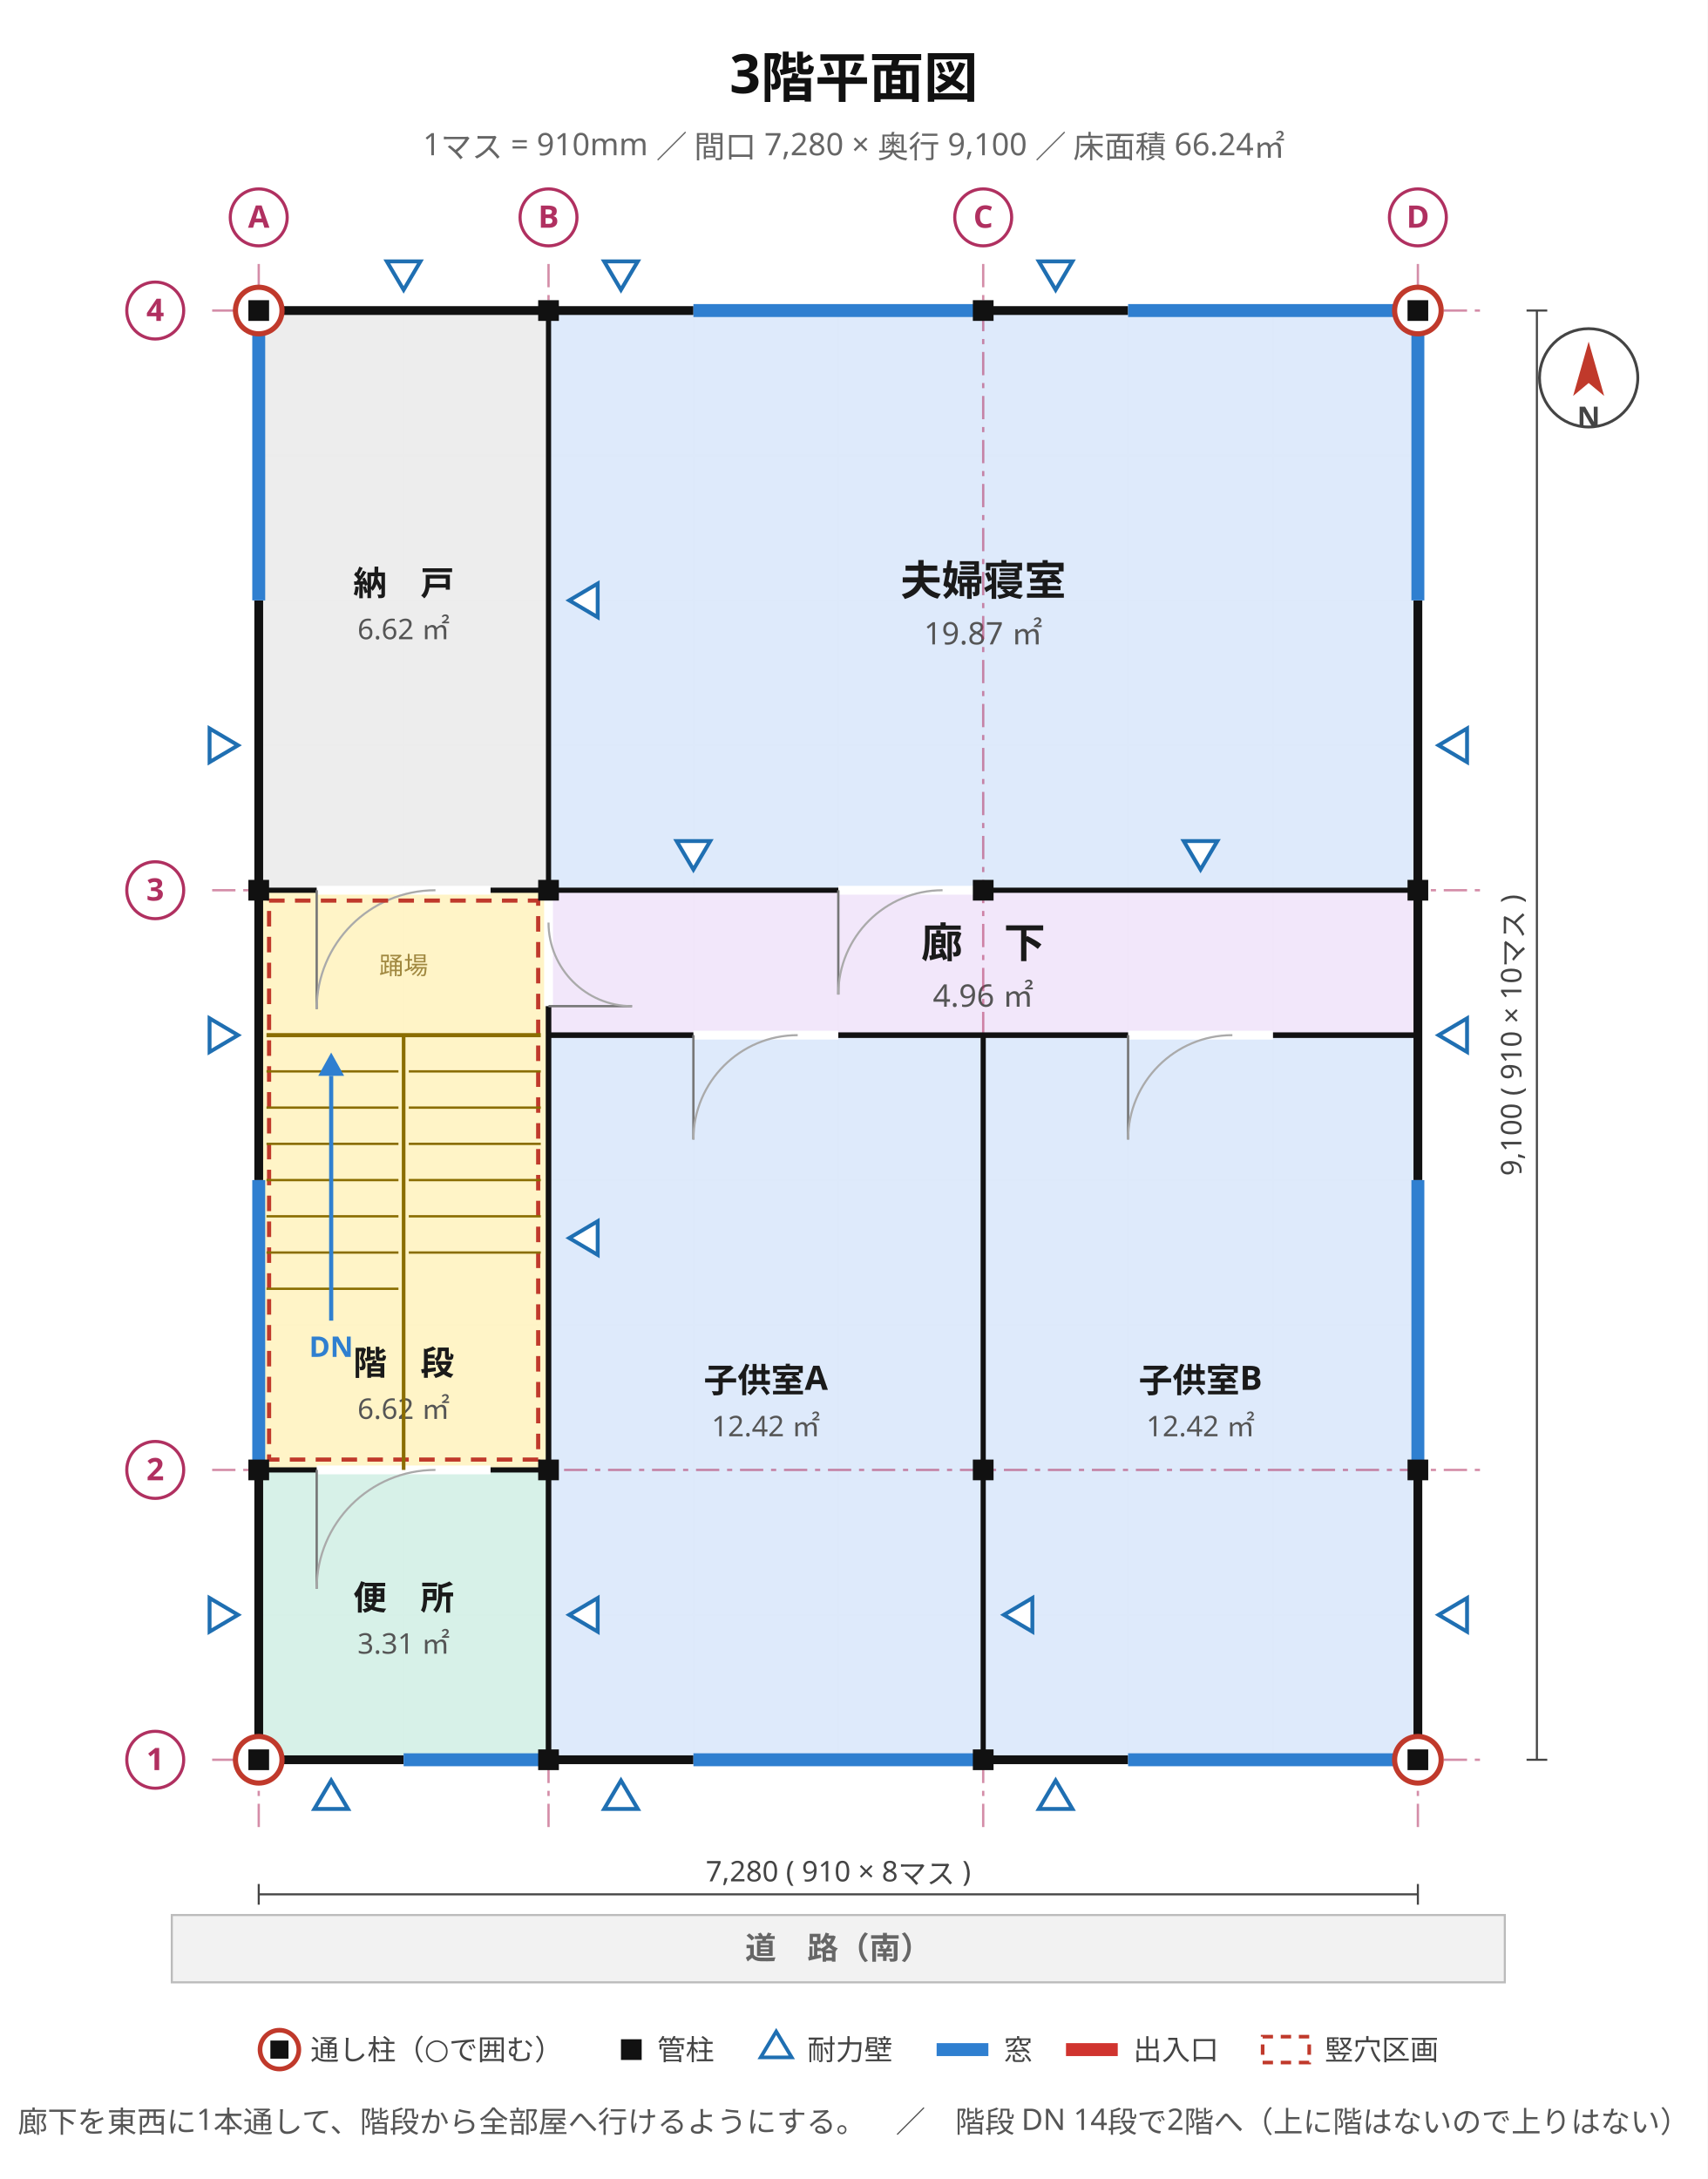
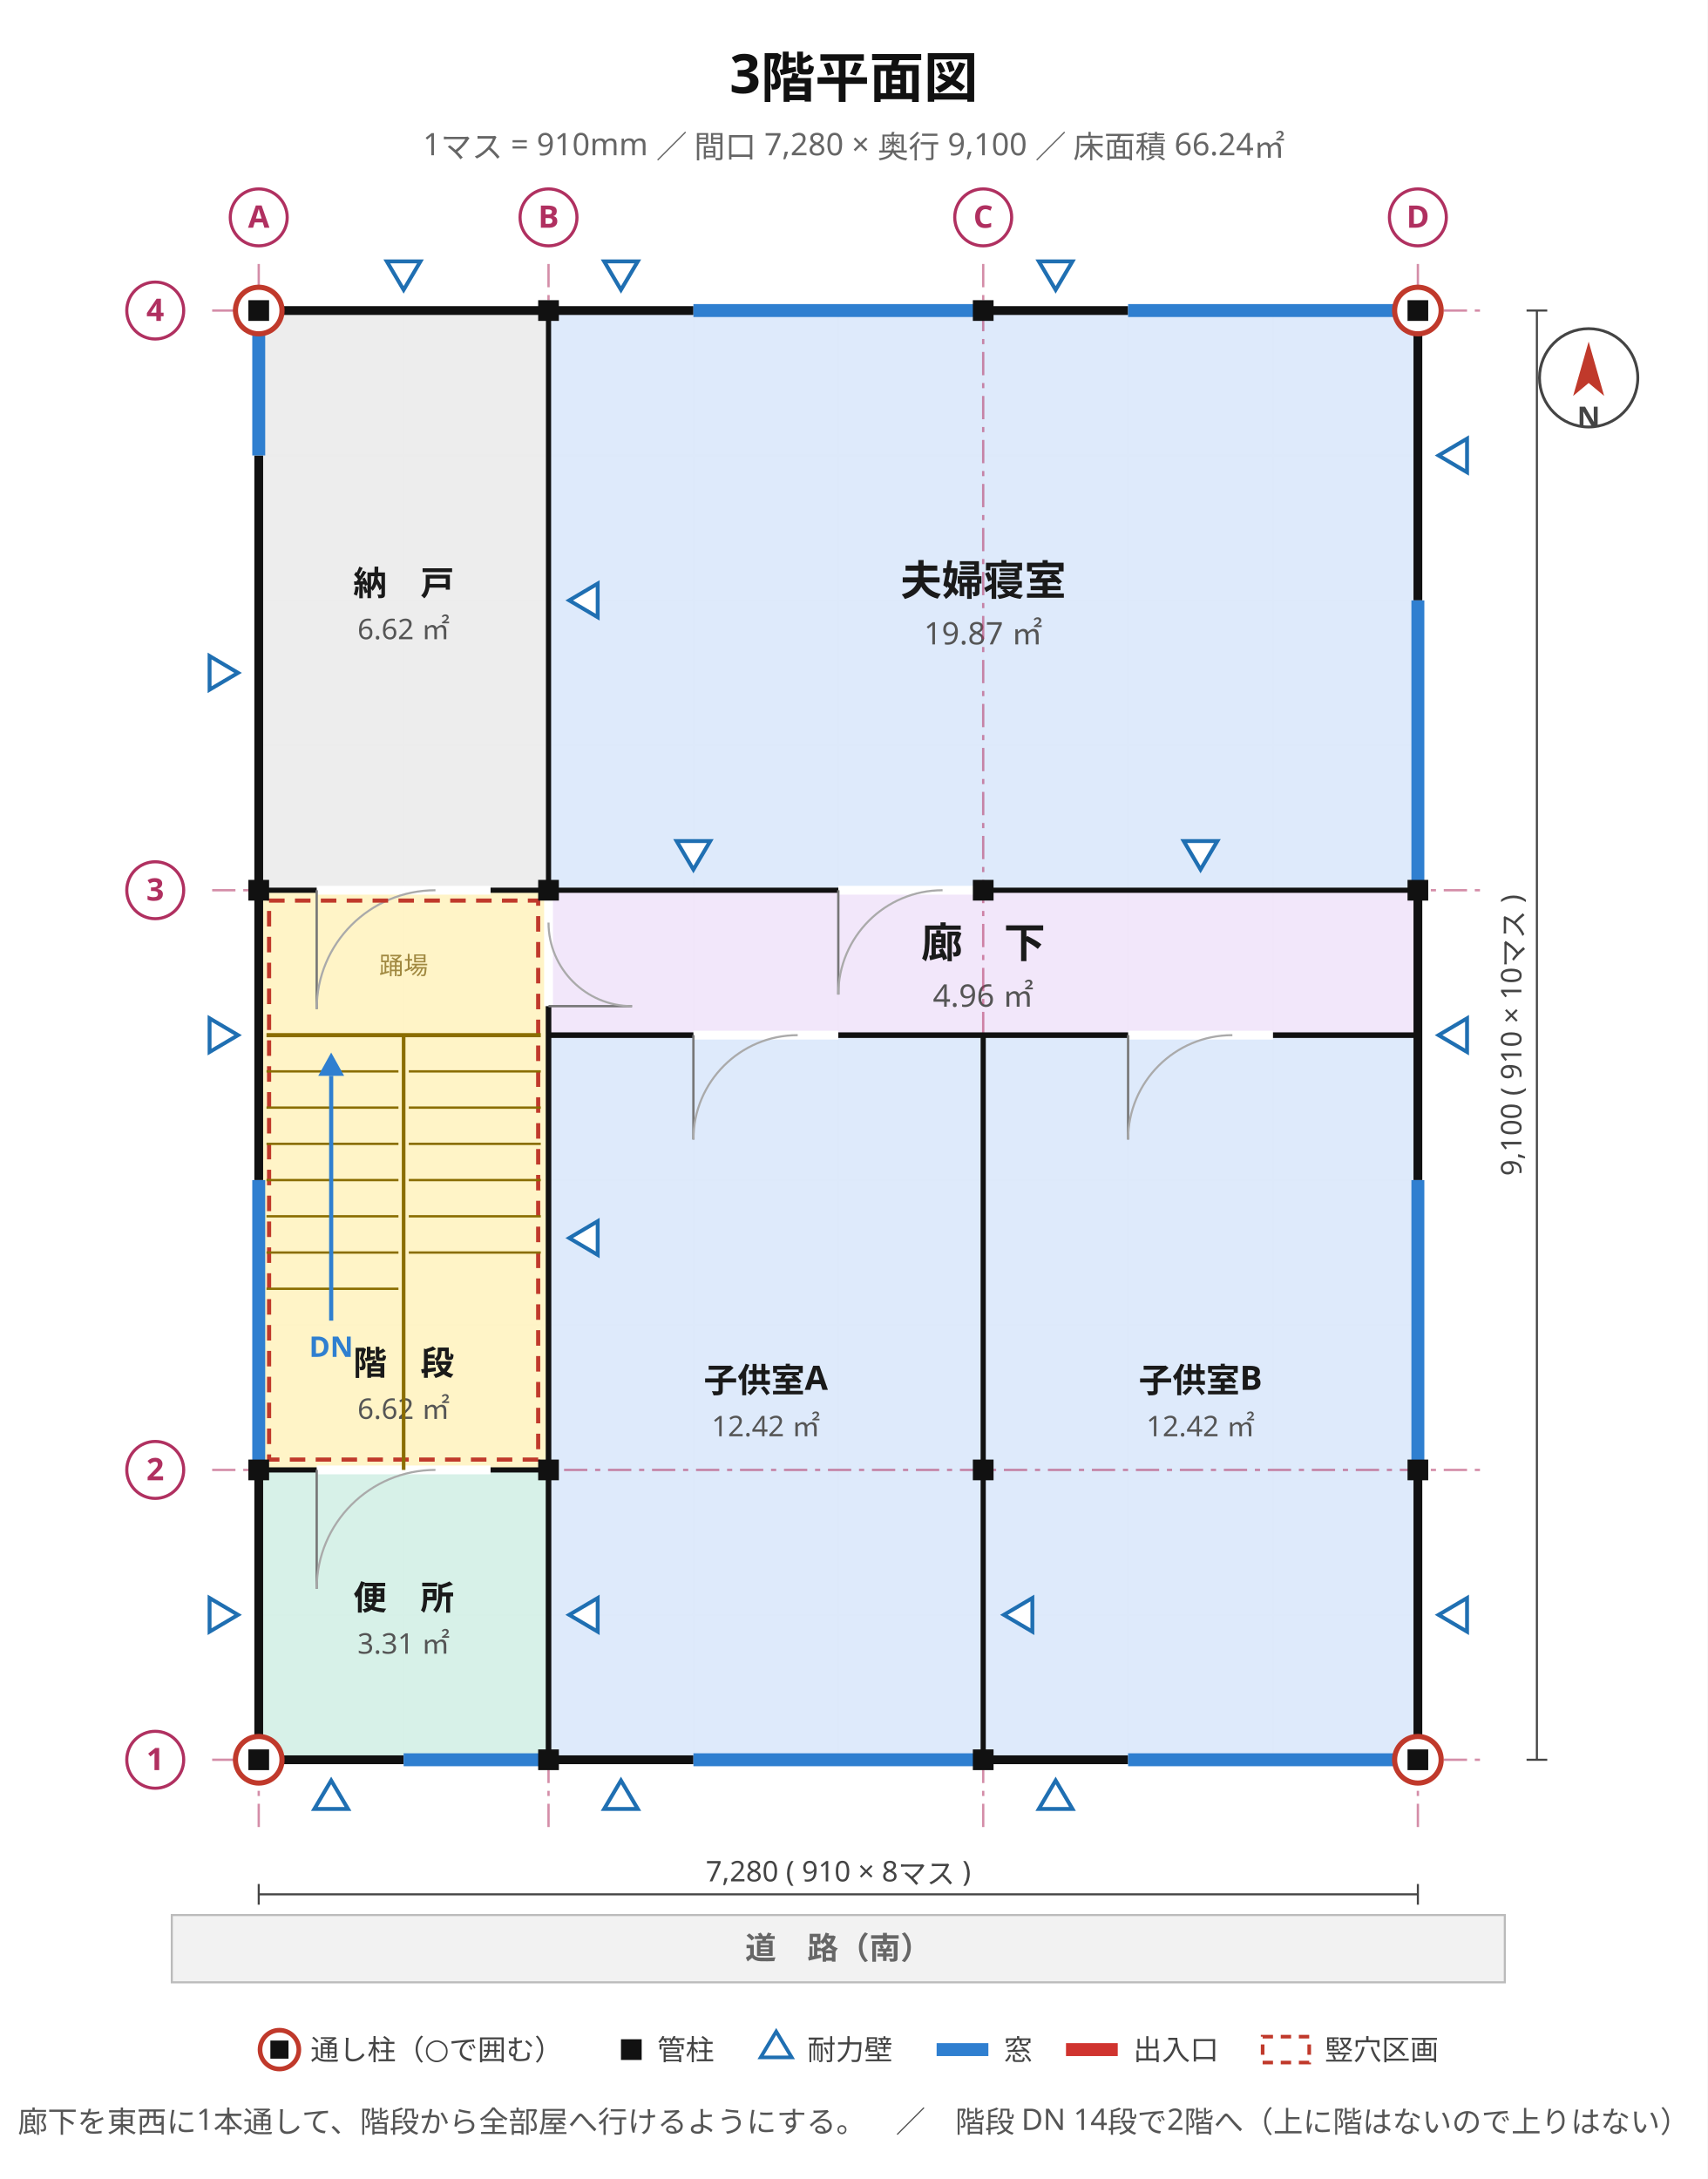
<svg xmlns="http://www.w3.org/2000/svg" viewBox="0 0 660 842" width="660" height="842" font-family="'Hiragino Sans','Hiragino Kaku Gothic ProN','Noto Sans JP','Yu Gothic',Meiryo,'IPAGothic',sans-serif">
  <rect width="660" height="842" fill="#ffffff" />
  <text x="330" y="36" font-size="21" text-anchor="middle" fill="#111" font-weight="700" font-family="'Hiragino Sans','Hiragino Kaku Gothic ProN','Noto Sans JP','Yu Gothic',Meiryo,'IPAGothic',sans-serif">3階平面図</text>
  <text x="330" y="60" font-size="12" text-anchor="middle" fill="#666" font-weight="400" font-family="'Hiragino Sans','Hiragino Kaku Gothic ProN','Noto Sans JP','Yu Gothic',Meiryo,'IPAGothic',sans-serif">1マス = 910mm ／ 間口 7,280 × 奥行 9,100 ／ 床面積 66.24㎡</text>
  <line x1="100" y1="120" x2="100" y2="680" stroke="#e8e8e8" stroke-width="0.7" />
  <line x1="156" y1="120" x2="156" y2="680" stroke="#e8e8e8" stroke-width="0.7" />
  <line x1="212" y1="120" x2="212" y2="680" stroke="#e8e8e8" stroke-width="0.7" />
  <line x1="268" y1="120" x2="268" y2="680" stroke="#e8e8e8" stroke-width="0.7" />
  <line x1="324" y1="120" x2="324" y2="680" stroke="#e8e8e8" stroke-width="0.7" />
  <line x1="380" y1="120" x2="380" y2="680" stroke="#e8e8e8" stroke-width="0.7" />
  <line x1="436" y1="120" x2="436" y2="680" stroke="#e8e8e8" stroke-width="0.7" />
  <line x1="492" y1="120" x2="492" y2="680" stroke="#e8e8e8" stroke-width="0.7" />
  <line x1="548" y1="120" x2="548" y2="680" stroke="#e8e8e8" stroke-width="0.7" />
  <line x1="100" y1="680" x2="548" y2="680" stroke="#e8e8e8" stroke-width="0.7" />
  <line x1="100" y1="624" x2="548" y2="624" stroke="#e8e8e8" stroke-width="0.7" />
  <line x1="100" y1="568" x2="548" y2="568" stroke="#e8e8e8" stroke-width="0.7" />
  <line x1="100" y1="512" x2="548" y2="512" stroke="#e8e8e8" stroke-width="0.7" />
  <line x1="100" y1="456" x2="548" y2="456" stroke="#e8e8e8" stroke-width="0.7" />
  <line x1="100" y1="400" x2="548" y2="400" stroke="#e8e8e8" stroke-width="0.7" />
  <line x1="100" y1="344" x2="548" y2="344" stroke="#e8e8e8" stroke-width="0.7" />
  <line x1="100" y1="288" x2="548" y2="288" stroke="#e8e8e8" stroke-width="0.7" />
  <line x1="100" y1="232" x2="548" y2="232" stroke="#e8e8e8" stroke-width="0.7" />
  <line x1="100" y1="176" x2="548" y2="176" stroke="#e8e8e8" stroke-width="0.7" />
  <line x1="100" y1="120" x2="548" y2="120" stroke="#e8e8e8" stroke-width="0.7" />
  <rect x="100" y="568" width="112" height="112" fill="#d5f0e7" stroke="#2f9077" stroke-width="1.2" opacity="0.95" />
  <text x="156" y="622" font-size="13" text-anchor="middle" fill="#1a1a1a" font-weight="700" font-family="'Hiragino Sans','Hiragino Kaku Gothic ProN','Noto Sans JP','Yu Gothic',Meiryo,'IPAGothic',sans-serif">便　所</text>
  <text x="156" y="639" font-size="11" text-anchor="middle" fill="#555" font-weight="400" font-family="'Hiragino Sans','Hiragino Kaku Gothic ProN','Noto Sans JP','Yu Gothic',Meiryo,'IPAGothic',sans-serif">3.31 ㎡</text>
  <rect x="100" y="344" width="112" height="224" fill="#fff3c4" stroke="#bb9508" stroke-width="1.2" opacity="0.95" />
  <text x="156" y="531.28" font-size="13" text-anchor="middle" fill="#1a1a1a" font-weight="700" font-family="'Hiragino Sans','Hiragino Kaku Gothic ProN','Noto Sans JP','Yu Gothic',Meiryo,'IPAGothic',sans-serif">階　段</text>
  <text x="156" y="548.28" font-size="11" text-anchor="middle" fill="#555" font-weight="400" font-family="'Hiragino Sans','Hiragino Kaku Gothic ProN','Noto Sans JP','Yu Gothic',Meiryo,'IPAGothic',sans-serif">6.62 ㎡</text>
  <rect x="100" y="120" width="112" height="224" fill="#ececec" stroke="#8a8a8a" stroke-width="1.2" opacity="0.95" />
  <text x="156" y="230" font-size="13" text-anchor="middle" fill="#1a1a1a" font-weight="700" font-family="'Hiragino Sans','Hiragino Kaku Gothic ProN','Noto Sans JP','Yu Gothic',Meiryo,'IPAGothic',sans-serif">納　戸</text>
  <text x="156" y="247" font-size="11" text-anchor="middle" fill="#555" font-weight="400" font-family="'Hiragino Sans','Hiragino Kaku Gothic ProN','Noto Sans JP','Yu Gothic',Meiryo,'IPAGothic',sans-serif">6.62 ㎡</text>
  <rect x="212" y="400" width="168" height="280" fill="#dce9fb" stroke="#4a76b8" stroke-width="1.2" opacity="0.95" />
  <text x="296" y="538" font-size="13" text-anchor="middle" fill="#1a1a1a" font-weight="700" font-family="'Hiragino Sans','Hiragino Kaku Gothic ProN','Noto Sans JP','Yu Gothic',Meiryo,'IPAGothic',sans-serif">子供室A</text>
  <text x="296" y="555" font-size="11" text-anchor="middle" fill="#555" font-weight="400" font-family="'Hiragino Sans','Hiragino Kaku Gothic ProN','Noto Sans JP','Yu Gothic',Meiryo,'IPAGothic',sans-serif">12.42 ㎡</text>
  <rect x="380" y="400" width="168" height="280" fill="#dce9fb" stroke="#4a76b8" stroke-width="1.2" opacity="0.95" />
  <text x="464" y="538" font-size="13" text-anchor="middle" fill="#1a1a1a" font-weight="700" font-family="'Hiragino Sans','Hiragino Kaku Gothic ProN','Noto Sans JP','Yu Gothic',Meiryo,'IPAGothic',sans-serif">子供室B</text>
  <text x="464" y="555" font-size="11" text-anchor="middle" fill="#555" font-weight="400" font-family="'Hiragino Sans','Hiragino Kaku Gothic ProN','Noto Sans JP','Yu Gothic',Meiryo,'IPAGothic',sans-serif">12.42 ㎡</text>
  <rect x="212" y="344" width="336" height="56" fill="#f1e6fa" stroke="#8b62b5" stroke-width="1.2" opacity="0.95" />
  <text x="380" y="370" font-size="16" text-anchor="middle" fill="#1a1a1a" font-weight="700" font-family="'Hiragino Sans','Hiragino Kaku Gothic ProN','Noto Sans JP','Yu Gothic',Meiryo,'IPAGothic',sans-serif">廊　下</text>
  <text x="380" y="389" font-size="12" text-anchor="middle" fill="#555" font-weight="400" font-family="'Hiragino Sans','Hiragino Kaku Gothic ProN','Noto Sans JP','Yu Gothic',Meiryo,'IPAGothic',sans-serif">4.96 ㎡</text>
  <rect x="212" y="120" width="336" height="224" fill="#dce9fb" stroke="#4a76b8" stroke-width="1.2" opacity="0.95" />
  <text x="380" y="230" font-size="16" text-anchor="middle" fill="#1a1a1a" font-weight="700" font-family="'Hiragino Sans','Hiragino Kaku Gothic ProN','Noto Sans JP','Yu Gothic',Meiryo,'IPAGothic',sans-serif">夫婦寝室</text>
  <text x="380" y="249" font-size="12" text-anchor="middle" fill="#555" font-weight="400" font-family="'Hiragino Sans','Hiragino Kaku Gothic ProN','Noto Sans JP','Yu Gothic',Meiryo,'IPAGothic',sans-serif">19.87 ㎡</text>
  <line x1="100" y1="102" x2="100" y2="706" stroke="#b03060" stroke-width="0.9" stroke-dasharray="9 3 2 3" opacity="0.55" />
  <line x1="212" y1="102" x2="212" y2="706" stroke="#b03060" stroke-width="0.9" stroke-dasharray="9 3 2 3" opacity="0.55" />
  <line x1="380" y1="102" x2="380" y2="706" stroke="#b03060" stroke-width="0.9" stroke-dasharray="9 3 2 3" opacity="0.55" />
  <line x1="548" y1="102" x2="548" y2="706" stroke="#b03060" stroke-width="0.9" stroke-dasharray="9 3 2 3" opacity="0.55" />
  <line x1="82" y1="680" x2="574" y2="680" stroke="#b03060" stroke-width="0.9" stroke-dasharray="9 3 2 3" opacity="0.55" />
  <line x1="82" y1="568" x2="574" y2="568" stroke="#b03060" stroke-width="0.9" stroke-dasharray="9 3 2 3" opacity="0.55" />
  <line x1="82" y1="344" x2="574" y2="344" stroke="#b03060" stroke-width="0.9" stroke-dasharray="9 3 2 3" opacity="0.55" />
  <line x1="82" y1="120" x2="574" y2="120" stroke="#b03060" stroke-width="0.9" stroke-dasharray="9 3 2 3" opacity="0.55" />
  <rect x="100" y="120" width="448" height="560" stroke="#111" stroke-width="3.4" fill="none" />
  <line x1="268" y1="680" x2="380" y2="680" stroke="#ffffff" stroke-width="4.2" />
  <line x1="268" y1="680" x2="380" y2="680" stroke="#2f7fd0" stroke-width="5.0" />
  <line x1="436" y1="680" x2="548" y2="680" stroke="#ffffff" stroke-width="4.2" />
  <line x1="436" y1="680" x2="548" y2="680" stroke="#2f7fd0" stroke-width="5.0" />
  <line x1="156" y1="680" x2="212" y2="680" stroke="#ffffff" stroke-width="4.2" />
  <line x1="156" y1="680" x2="212" y2="680" stroke="#2f7fd0" stroke-width="5.0" />
  <line x1="548" y1="568" x2="548" y2="456" stroke="#ffffff" stroke-width="4.2" />
  <line x1="548" y1="568" x2="548" y2="456" stroke="#2f7fd0" stroke-width="5.0" />
-   <line x1="548" y1="232" x2="548" y2="120" stroke="#ffffff" stroke-width="4.2" />
-   <line x1="548" y1="232" x2="548" y2="120" stroke="#2f7fd0" stroke-width="5.0" />
+   <line x1="548" y1="344" x2="548" y2="232" stroke="#ffffff" stroke-width="4.2" />
+   <line x1="548" y1="344" x2="548" y2="232" stroke="#2f7fd0" stroke-width="5.0" />
  <line x1="268" y1="120" x2="380" y2="120" stroke="#ffffff" stroke-width="4.2" />
  <line x1="268" y1="120" x2="380" y2="120" stroke="#2f7fd0" stroke-width="5.0" />
  <line x1="436" y1="120" x2="548" y2="120" stroke="#ffffff" stroke-width="4.2" />
  <line x1="436" y1="120" x2="548" y2="120" stroke="#2f7fd0" stroke-width="5.0" />
  <line x1="100" y1="568" x2="100" y2="456" stroke="#ffffff" stroke-width="4.2" />
  <line x1="100" y1="568" x2="100" y2="456" stroke="#2f7fd0" stroke-width="5.0" />
-   <line x1="100" y1="232" x2="100" y2="120" stroke="#ffffff" stroke-width="4.2" />
-   <line x1="100" y1="232" x2="100" y2="120" stroke="#2f7fd0" stroke-width="5.0" />
-   <line x1="212" y1="400" x2="380" y2="400" stroke="#111" stroke-width="2.0" />
+   <line x1="100" y1="176" x2="100" y2="120" stroke="#ffffff" stroke-width="4.2" />
+   <line x1="100" y1="176" x2="100" y2="120" stroke="#2f7fd0" stroke-width="5.0" />
  <line x1="380" y1="680" x2="380" y2="400" stroke="#111" stroke-width="2.0" />
  <line x1="212" y1="400" x2="548" y2="400" stroke="#111" stroke-width="2.0" />
-   <line x1="100" y1="568" x2="212" y2="568" stroke="#111" stroke-width="2.0" />
+   <line x1="212" y1="400" x2="380" y2="400" stroke="#111" stroke-width="2.0" />
  <line x1="212" y1="400" x2="212" y2="344" stroke="#111" stroke-width="2.0" />
  <line x1="212" y1="344" x2="212" y2="120" stroke="#111" stroke-width="2.0" />
+   <line x1="100" y1="344" x2="212" y2="344" stroke="#111" stroke-width="2.0" />
  <line x1="212" y1="568" x2="212" y2="344" stroke="#111" stroke-width="2.0" />
-   <line x1="100" y1="344" x2="212" y2="344" stroke="#111" stroke-width="2.0" />
  <line x1="380" y1="400" x2="548" y2="400" stroke="#111" stroke-width="2.0" />
+   <line x1="212" y1="680" x2="212" y2="568" stroke="#111" stroke-width="2.0" />
+   <line x1="100" y1="568" x2="212" y2="568" stroke="#111" stroke-width="2.0" />
+   <line x1="212" y1="680" x2="212" y2="400" stroke="#111" stroke-width="2.0" />
  <line x1="212" y1="344" x2="548" y2="344" stroke="#111" stroke-width="2.0" />
-   <line x1="212" y1="680" x2="212" y2="568" stroke="#111" stroke-width="2.0" />
-   <line x1="212" y1="680" x2="212" y2="400" stroke="#111" stroke-width="2.0" />
  <line x1="122.4" y1="568" x2="189.6" y2="568" stroke="#ffffff" stroke-width="3.4" />
  <line x1="122.4" y1="568" x2="122.4" y2="613.92" stroke="#777" stroke-width="0.9" />
  <path d="M 122.4 613.9 A 45.9 45.9 0 0 1 168.3 568.0" stroke="#aaa" stroke-width="0.8" fill="none" />
  <line x1="212" y1="388.8" x2="212" y2="344" stroke="#ffffff" stroke-width="3.4" />
  <line x1="212" y1="388.8" x2="244.26" y2="388.8" stroke="#777" stroke-width="0.9" />
  <path d="M 244.3 388.8 A 32.3 32.3 0 0 1 212.0 356.5" stroke="#aaa" stroke-width="0.8" fill="none" />
  <line x1="122.4" y1="344" x2="189.6" y2="344" stroke="#ffffff" stroke-width="3.4" />
  <line x1="122.4" y1="344" x2="122.4" y2="389.92" stroke="#777" stroke-width="0.9" />
  <path d="M 122.4 389.9 A 45.9 45.9 0 0 1 168.3 344.0" stroke="#aaa" stroke-width="0.8" fill="none" />
  <line x1="268" y1="400" x2="324" y2="400" stroke="#ffffff" stroke-width="3.4" />
  <line x1="268" y1="400" x2="268" y2="440.32" stroke="#777" stroke-width="0.9" />
  <path d="M 268.0 440.3 A 40.3 40.3 0 0 1 308.3 400.0" stroke="#aaa" stroke-width="0.8" fill="none" />
  <line x1="436" y1="400" x2="492" y2="400" stroke="#ffffff" stroke-width="3.4" />
  <line x1="436" y1="400" x2="436" y2="440.32" stroke="#777" stroke-width="0.9" />
  <path d="M 436.0 440.3 A 40.3 40.3 0 0 1 476.3 400.0" stroke="#aaa" stroke-width="0.8" fill="none" />
  <line x1="324" y1="344" x2="380" y2="344" stroke="#ffffff" stroke-width="3.4" />
  <line x1="324" y1="344" x2="324" y2="384.32" stroke="#777" stroke-width="0.9" />
  <path d="M 324.0 384.3 A 40.3 40.3 0 0 1 364.3 344.0" stroke="#aaa" stroke-width="0.8" fill="none" />
  <rect x="104" y="348" width="104" height="216" fill="none" stroke="#c0392b" stroke-width="1.6" stroke-dasharray="6 4" />
  <line x1="103" y1="400" x2="209" y2="400" stroke="#8a6d00" stroke-width="1.6" />
  <line x1="156" y1="568" x2="156" y2="400" stroke="#8a6d00" stroke-width="1.4" />
  <line x1="158" y1="414" x2="209" y2="414" stroke="#8a6d00" stroke-width="0.9" />
  <line x1="158" y1="428" x2="209" y2="428" stroke="#8a6d00" stroke-width="0.9" />
  <line x1="158" y1="442" x2="209" y2="442" stroke="#8a6d00" stroke-width="0.9" />
  <line x1="158" y1="456" x2="209" y2="456" stroke="#8a6d00" stroke-width="0.9" />
  <line x1="158" y1="470" x2="209" y2="470" stroke="#8a6d00" stroke-width="0.9" />
  <line x1="158" y1="484" x2="209" y2="484" stroke="#8a6d00" stroke-width="0.9" />
  <line x1="103" y1="414" x2="154" y2="414" stroke="#8a6d00" stroke-width="0.9" />
  <line x1="103" y1="428" x2="154" y2="428" stroke="#8a6d00" stroke-width="0.9" />
  <line x1="103" y1="442" x2="154" y2="442" stroke="#8a6d00" stroke-width="0.9" />
  <line x1="103" y1="456" x2="154" y2="456" stroke="#8a6d00" stroke-width="0.9" />
  <line x1="103" y1="470" x2="154" y2="470" stroke="#8a6d00" stroke-width="0.9" />
  <line x1="103" y1="484" x2="154" y2="484" stroke="#8a6d00" stroke-width="0.9" />
  <line x1="103" y1="498" x2="154" y2="498" stroke="#8a6d00" stroke-width="0.9" />
  <line x1="128" y1="510.32" x2="128" y2="415.72" stroke="#2f7fd0" stroke-width="1.6" />
  <polygon points="128,406.72 123,415.72 133,415.72" fill="#2f7fd0" />
  <text x="128" y="524.32" font-size="11" text-anchor="middle" fill="#2f7fd0" font-weight="700" font-family="'Hiragino Sans','Hiragino Kaku Gothic ProN','Noto Sans JP','Yu Gothic',Meiryo,'IPAGothic',sans-serif">DN</text>
  <text x="156" y="376.48" font-size="9.5" text-anchor="middle" fill="#a08840" font-weight="400" font-family="'Hiragino Sans','Hiragino Kaku Gothic ProN','Noto Sans JP','Yu Gothic',Meiryo,'IPAGothic',sans-serif">踊場</text>
  <polygon points="92,624 81,617.5 81,630.5" fill="#ffffff" stroke="#1f6fb2" stroke-width="1.5" />
  <polygon points="92,400 81,393.5 81,406.5" fill="#ffffff" stroke="#1f6fb2" stroke-width="1.5" />
-   <polygon points="92,288 81,281.5 81,294.5" fill="#ffffff" stroke="#1f6fb2" stroke-width="1.5" />
+   <polygon points="92,260 81,253.5 81,266.5" fill="#ffffff" stroke="#1f6fb2" stroke-width="1.5" />
  <polygon points="220,624 231,617.5 231,630.5" fill="#ffffff" stroke="#1f6fb2" stroke-width="1.5" />
  <polygon points="220,478.4 231,471.9 231,484.9" fill="#ffffff" stroke="#1f6fb2" stroke-width="1.5" />
  <polygon points="220,232 231,225.5 231,238.5" fill="#ffffff" stroke="#1f6fb2" stroke-width="1.5" />
  <polygon points="388,624 399,617.5 399,630.5" fill="#ffffff" stroke="#1f6fb2" stroke-width="1.5" />
  <polygon points="556,624 567,617.5 567,630.5" fill="#ffffff" stroke="#1f6fb2" stroke-width="1.5" />
  <polygon points="556,400 567,393.5 567,406.5" fill="#ffffff" stroke="#1f6fb2" stroke-width="1.5" />
-   <polygon points="556,288 567,281.5 567,294.5" fill="#ffffff" stroke="#1f6fb2" stroke-width="1.5" />
+   <polygon points="556,176 567,169.5 567,182.5" fill="#ffffff" stroke="#1f6fb2" stroke-width="1.5" />
  <polygon points="128,688 121.5,699 134.5,699" fill="#ffffff" stroke="#1f6fb2" stroke-width="1.5" />
  <polygon points="240,688 233.5,699 246.5,699" fill="#ffffff" stroke="#1f6fb2" stroke-width="1.5" />
  <polygon points="408,688 401.5,699 414.5,699" fill="#ffffff" stroke="#1f6fb2" stroke-width="1.5" />
  <polygon points="268,336 261.5,325 274.5,325" fill="#ffffff" stroke="#1f6fb2" stroke-width="1.5" />
  <polygon points="464,336 457.5,325 470.5,325" fill="#ffffff" stroke="#1f6fb2" stroke-width="1.5" />
  <polygon points="156,112 149.5,101 162.5,101" fill="#ffffff" stroke="#1f6fb2" stroke-width="1.5" />
  <polygon points="240,112 233.5,101 246.5,101" fill="#ffffff" stroke="#1f6fb2" stroke-width="1.5" />
  <polygon points="408,112 401.5,101 414.5,101" fill="#ffffff" stroke="#1f6fb2" stroke-width="1.5" />
  <rect x="208" y="676" width="8" height="8" fill="#111" />
  <rect x="376" y="676" width="8" height="8" fill="#111" />
  <rect x="96" y="564" width="8" height="8" fill="#111" />
  <rect x="544" y="564" width="8" height="8" fill="#111" />
  <rect x="96" y="340" width="8" height="8" fill="#111" />
  <rect x="544" y="340" width="8" height="8" fill="#111" />
  <rect x="208" y="116" width="8" height="8" fill="#111" />
  <rect x="376" y="116" width="8" height="8" fill="#111" />
  <rect x="208" y="564" width="8" height="8" fill="#111" />
  <rect x="376" y="564" width="8" height="8" fill="#111" />
  <rect x="208" y="340" width="8" height="8" fill="#111" />
  <rect x="376" y="340" width="8" height="8" fill="#111" />
  <circle cx="100" cy="680" r="9" fill="#ffffff" stroke="#c0392b" stroke-width="2.0" />
  <rect x="96" y="676" width="8" height="8" fill="#111" />
  <circle cx="548" cy="680" r="9" fill="#ffffff" stroke="#c0392b" stroke-width="2.0" />
  <rect x="544" y="676" width="8" height="8" fill="#111" />
  <circle cx="100" cy="120" r="9" fill="#ffffff" stroke="#c0392b" stroke-width="2.0" />
  <rect x="96" y="116" width="8" height="8" fill="#111" />
  <circle cx="548" cy="120" r="9" fill="#ffffff" stroke="#c0392b" stroke-width="2.0" />
  <rect x="544" y="116" width="8" height="8" fill="#111" />
  <circle cx="100" cy="84" r="11" fill="#ffffff" stroke="#b03060" stroke-width="1.2" />
  <text x="100" y="88" font-size="12" text-anchor="middle" fill="#b03060" font-weight="700" font-family="'Hiragino Sans','Hiragino Kaku Gothic ProN','Noto Sans JP','Yu Gothic',Meiryo,'IPAGothic',sans-serif">A</text>
  <circle cx="212" cy="84" r="11" fill="#ffffff" stroke="#b03060" stroke-width="1.2" />
  <text x="212" y="88" font-size="12" text-anchor="middle" fill="#b03060" font-weight="700" font-family="'Hiragino Sans','Hiragino Kaku Gothic ProN','Noto Sans JP','Yu Gothic',Meiryo,'IPAGothic',sans-serif">B</text>
  <circle cx="380" cy="84" r="11" fill="#ffffff" stroke="#b03060" stroke-width="1.2" />
  <text x="380" y="88" font-size="12" text-anchor="middle" fill="#b03060" font-weight="700" font-family="'Hiragino Sans','Hiragino Kaku Gothic ProN','Noto Sans JP','Yu Gothic',Meiryo,'IPAGothic',sans-serif">C</text>
  <circle cx="548" cy="84" r="11" fill="#ffffff" stroke="#b03060" stroke-width="1.2" />
  <text x="548" y="88" font-size="12" text-anchor="middle" fill="#b03060" font-weight="700" font-family="'Hiragino Sans','Hiragino Kaku Gothic ProN','Noto Sans JP','Yu Gothic',Meiryo,'IPAGothic',sans-serif">D</text>
  <circle cx="60" cy="680" r="11" fill="#ffffff" stroke="#b03060" stroke-width="1.2" />
  <text x="60" y="684" font-size="12" text-anchor="middle" fill="#b03060" font-weight="700" font-family="'Hiragino Sans','Hiragino Kaku Gothic ProN','Noto Sans JP','Yu Gothic',Meiryo,'IPAGothic',sans-serif">1</text>
  <circle cx="60" cy="568" r="11" fill="#ffffff" stroke="#b03060" stroke-width="1.2" />
  <text x="60" y="572" font-size="12" text-anchor="middle" fill="#b03060" font-weight="700" font-family="'Hiragino Sans','Hiragino Kaku Gothic ProN','Noto Sans JP','Yu Gothic',Meiryo,'IPAGothic',sans-serif">2</text>
  <circle cx="60" cy="344" r="11" fill="#ffffff" stroke="#b03060" stroke-width="1.2" />
  <text x="60" y="348" font-size="12" text-anchor="middle" fill="#b03060" font-weight="700" font-family="'Hiragino Sans','Hiragino Kaku Gothic ProN','Noto Sans JP','Yu Gothic',Meiryo,'IPAGothic',sans-serif">3</text>
  <circle cx="60" cy="120" r="11" fill="#ffffff" stroke="#b03060" stroke-width="1.2" />
  <text x="60" y="124" font-size="12" text-anchor="middle" fill="#b03060" font-weight="700" font-family="'Hiragino Sans','Hiragino Kaku Gothic ProN','Noto Sans JP','Yu Gothic',Meiryo,'IPAGothic',sans-serif">4</text>
  <line x1="100" y1="732" x2="548" y2="732" stroke="#444" stroke-width="0.8" />
  <line x1="100" y1="728" x2="100" y2="736" stroke="#444" stroke-width="0.8" />
  <line x1="548" y1="728" x2="548" y2="736" stroke="#444" stroke-width="0.8" />
  <text x="324" y="727" font-size="11" text-anchor="middle" fill="#444" font-weight="400" font-family="'Hiragino Sans','Hiragino Kaku Gothic ProN','Noto Sans JP','Yu Gothic',Meiryo,'IPAGothic',sans-serif">7,280  ( 910 × 8マス )</text>
  <line x1="594" y1="680" x2="594" y2="120" stroke="#444" stroke-width="0.8" />
  <line x1="590" y1="680" x2="598" y2="680" stroke="#444" stroke-width="0.8" />
  <line x1="590" y1="120" x2="598" y2="120" stroke="#444" stroke-width="0.8" />
  <g transform="translate(588,400) rotate(-90)">
    <text x="0" y="0" font-size="11" text-anchor="middle" fill="#444" font-weight="400" font-family="'Hiragino Sans','Hiragino Kaku Gothic ProN','Noto Sans JP','Yu Gothic',Meiryo,'IPAGothic',sans-serif">9,100  ( 910 × 10マス )</text>
  </g>
  <circle cx="614" cy="146" r="19" fill="#ffffff" stroke="#444" stroke-width="1.1" />
  <polygon points="614,132 608,153 614,148 620,153" fill="#c0392b" />
  <text x="614" y="165" font-size="11" text-anchor="middle" fill="#444" font-weight="700" font-family="'Hiragino Sans','Hiragino Kaku Gothic ProN','Noto Sans JP','Yu Gothic',Meiryo,'IPAGothic',sans-serif">N</text>
  <rect x="66.4" y="740" width="515.2" height="26" fill="#f2f2f2" stroke="#bbb" stroke-width="0.8" />
  <text x="324" y="757" font-size="12" text-anchor="middle" fill="#666" font-weight="700" font-family="'Hiragino Sans','Hiragino Kaku Gothic ProN','Noto Sans JP','Yu Gothic',Meiryo,'IPAGothic',sans-serif">道　路（南）</text>
  <circle cx="108" cy="792" r="7.5" fill="#ffffff" stroke="#c0392b" stroke-width="1.8" />
  <rect x="104.5" y="788.5" width="7" height="7" fill="#111" />
  <text x="120" y="796" font-size="11" text-anchor="start" fill="#444" font-weight="400" font-family="'Hiragino Sans','Hiragino Kaku Gothic ProN','Noto Sans JP','Yu Gothic',Meiryo,'IPAGothic',sans-serif">通し柱（○で囲む）</text>
  <rect x="240" y="788" width="8" height="8" fill="#111" />
  <text x="254" y="796" font-size="11" text-anchor="start" fill="#444" font-weight="400" font-family="'Hiragino Sans','Hiragino Kaku Gothic ProN','Noto Sans JP','Yu Gothic',Meiryo,'IPAGothic',sans-serif">管柱</text>
  <polygon points="300,785 294,795 306,795" fill="#fff" stroke="#1f6fb2" stroke-width="1.4" />
  <text x="312" y="796" font-size="11" text-anchor="start" fill="#444" font-weight="400" font-family="'Hiragino Sans','Hiragino Kaku Gothic ProN','Noto Sans JP','Yu Gothic',Meiryo,'IPAGothic',sans-serif">耐力壁</text>
  <line x1="362" y1="792" x2="382" y2="792" stroke="#2f7fd0" stroke-width="5" />
  <text x="388" y="796" font-size="11" text-anchor="start" fill="#444" font-weight="400" font-family="'Hiragino Sans','Hiragino Kaku Gothic ProN','Noto Sans JP','Yu Gothic',Meiryo,'IPAGothic',sans-serif">窓</text>
  <line x1="412" y1="792" x2="432" y2="792" stroke="#d0342f" stroke-width="5" />
  <text x="438" y="796" font-size="11" text-anchor="start" fill="#444" font-weight="400" font-family="'Hiragino Sans','Hiragino Kaku Gothic ProN','Noto Sans JP','Yu Gothic',Meiryo,'IPAGothic',sans-serif">出入口</text>
  <rect x="488" y="787" width="18" height="10" fill="none" stroke="#c0392b" stroke-width="1.4" stroke-dasharray="4 3" />
  <text x="512" y="796" font-size="11" text-anchor="start" fill="#444" font-weight="400" font-family="'Hiragino Sans','Hiragino Kaku Gothic ProN','Noto Sans JP','Yu Gothic',Meiryo,'IPAGothic',sans-serif">竪穴区画</text>
  <text x="330" y="824" font-size="11.5" text-anchor="middle" fill="#555" font-weight="400" font-family="'Hiragino Sans','Hiragino Kaku Gothic ProN','Noto Sans JP','Yu Gothic',Meiryo,'IPAGothic',sans-serif">廊下を東西に1本通して、階段から全部屋へ行けるようにする。　／　階段 DN 14段で2階へ（上に階はないので上りはない）</text>
</svg>
